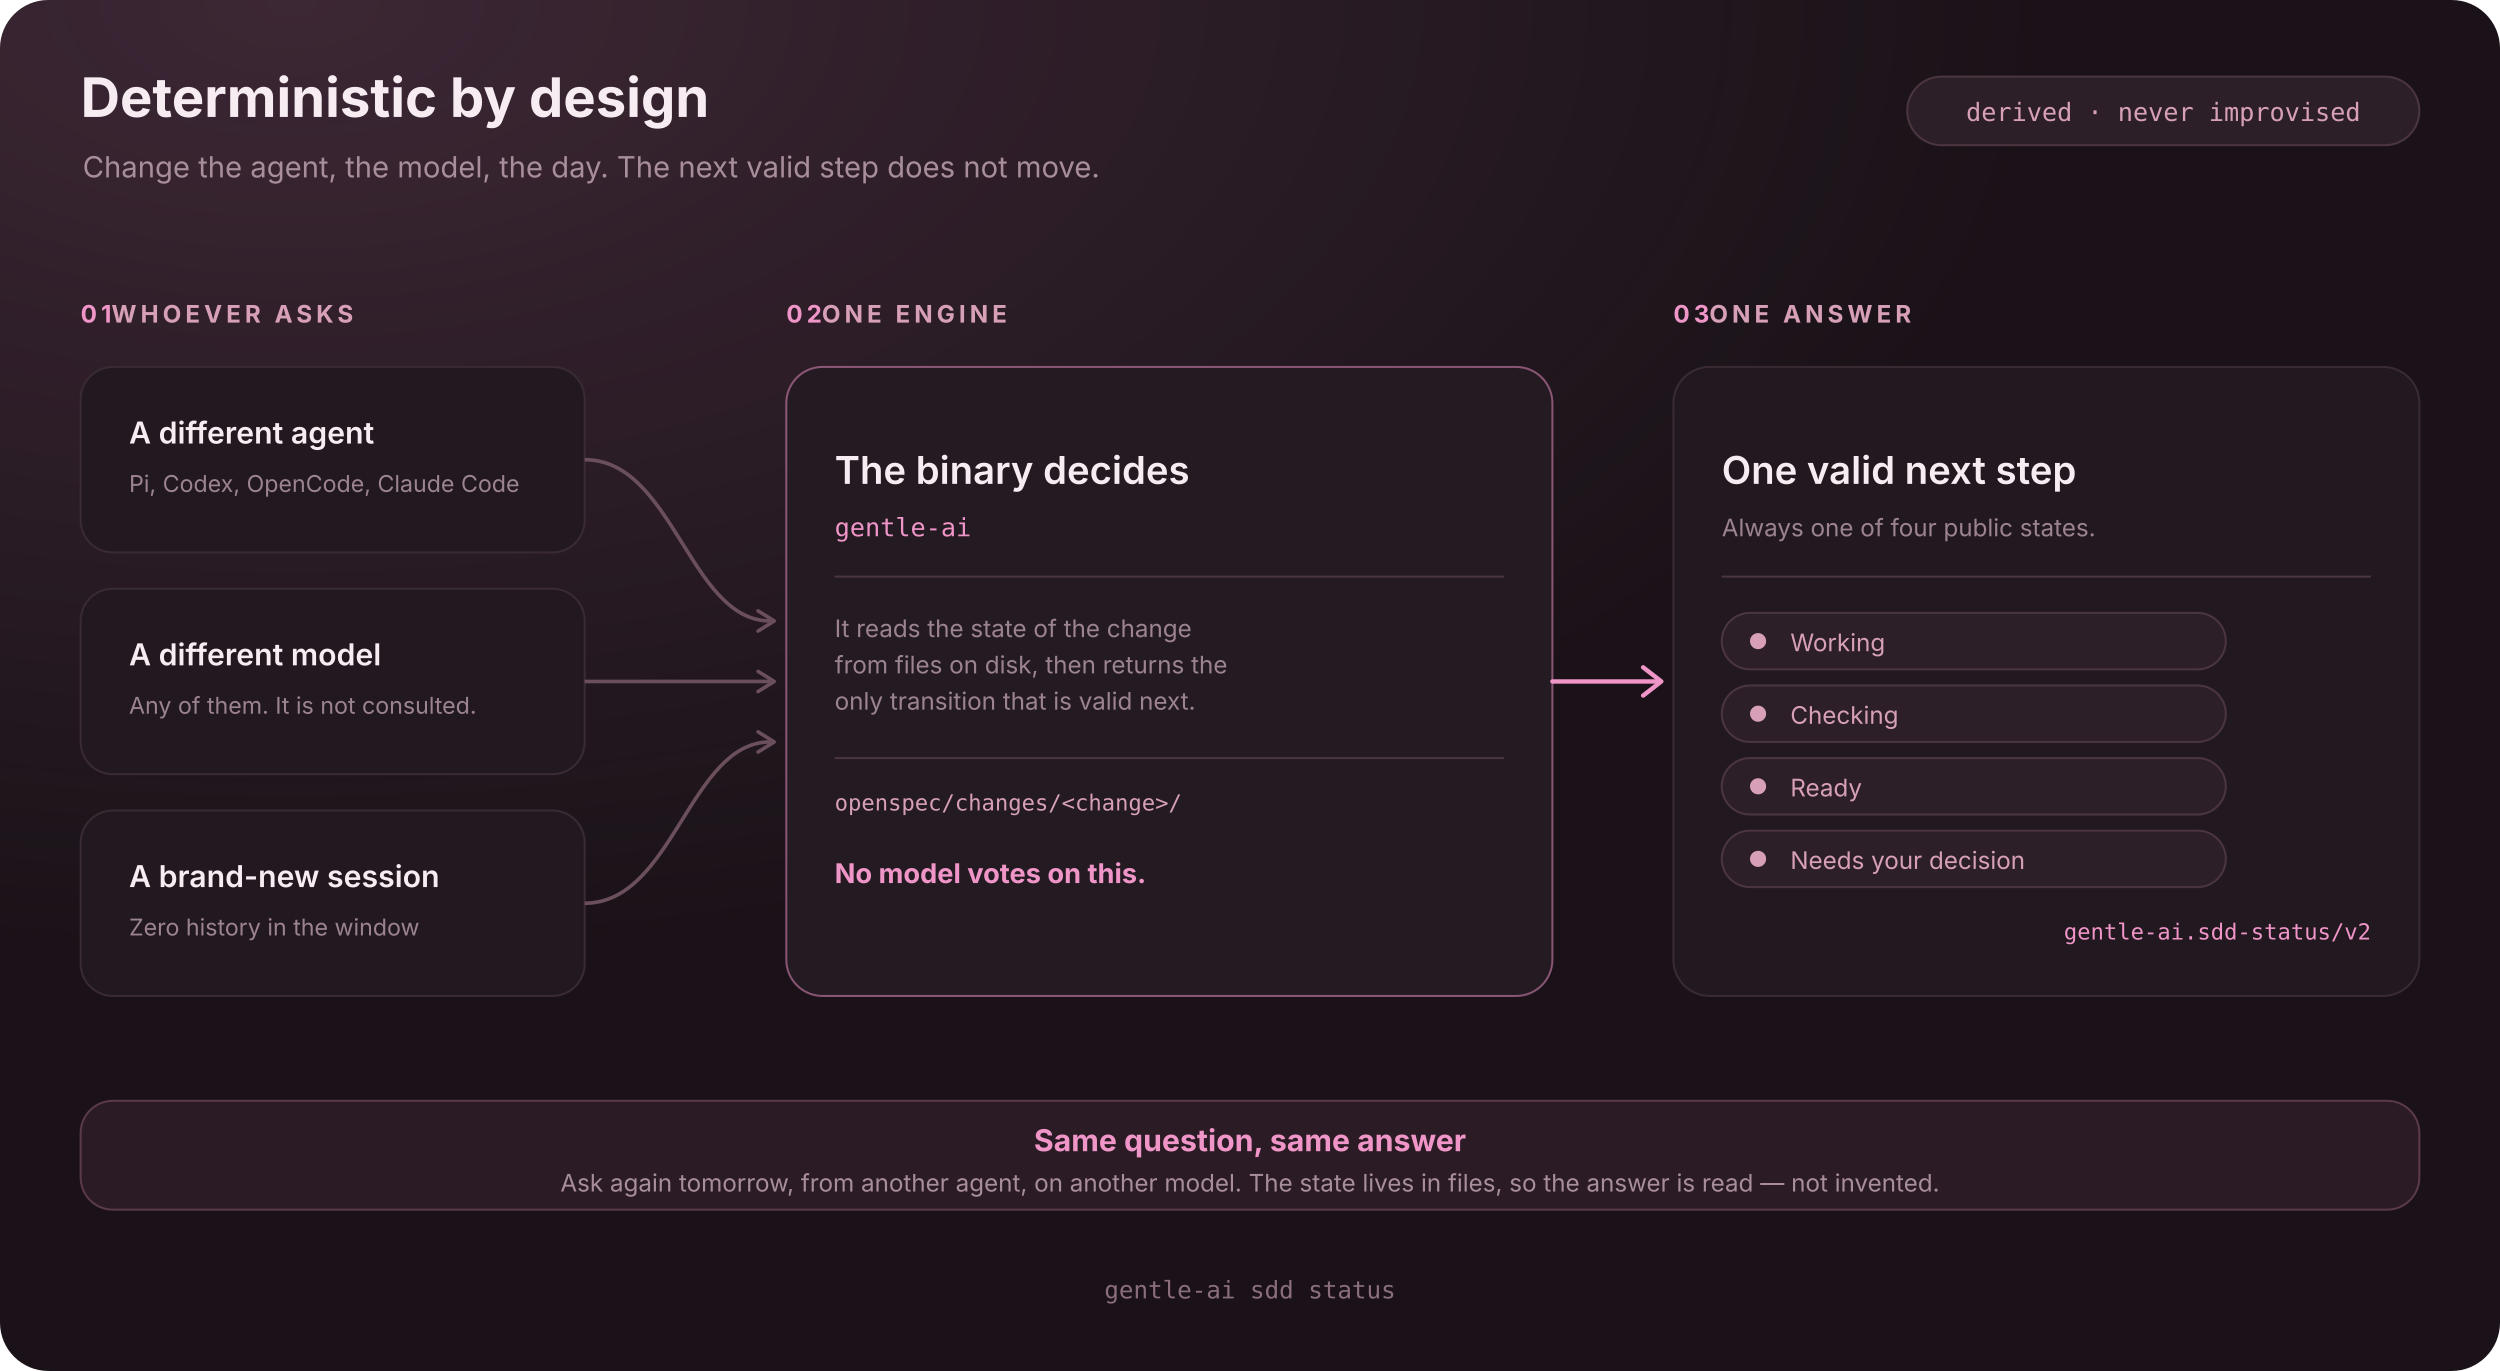
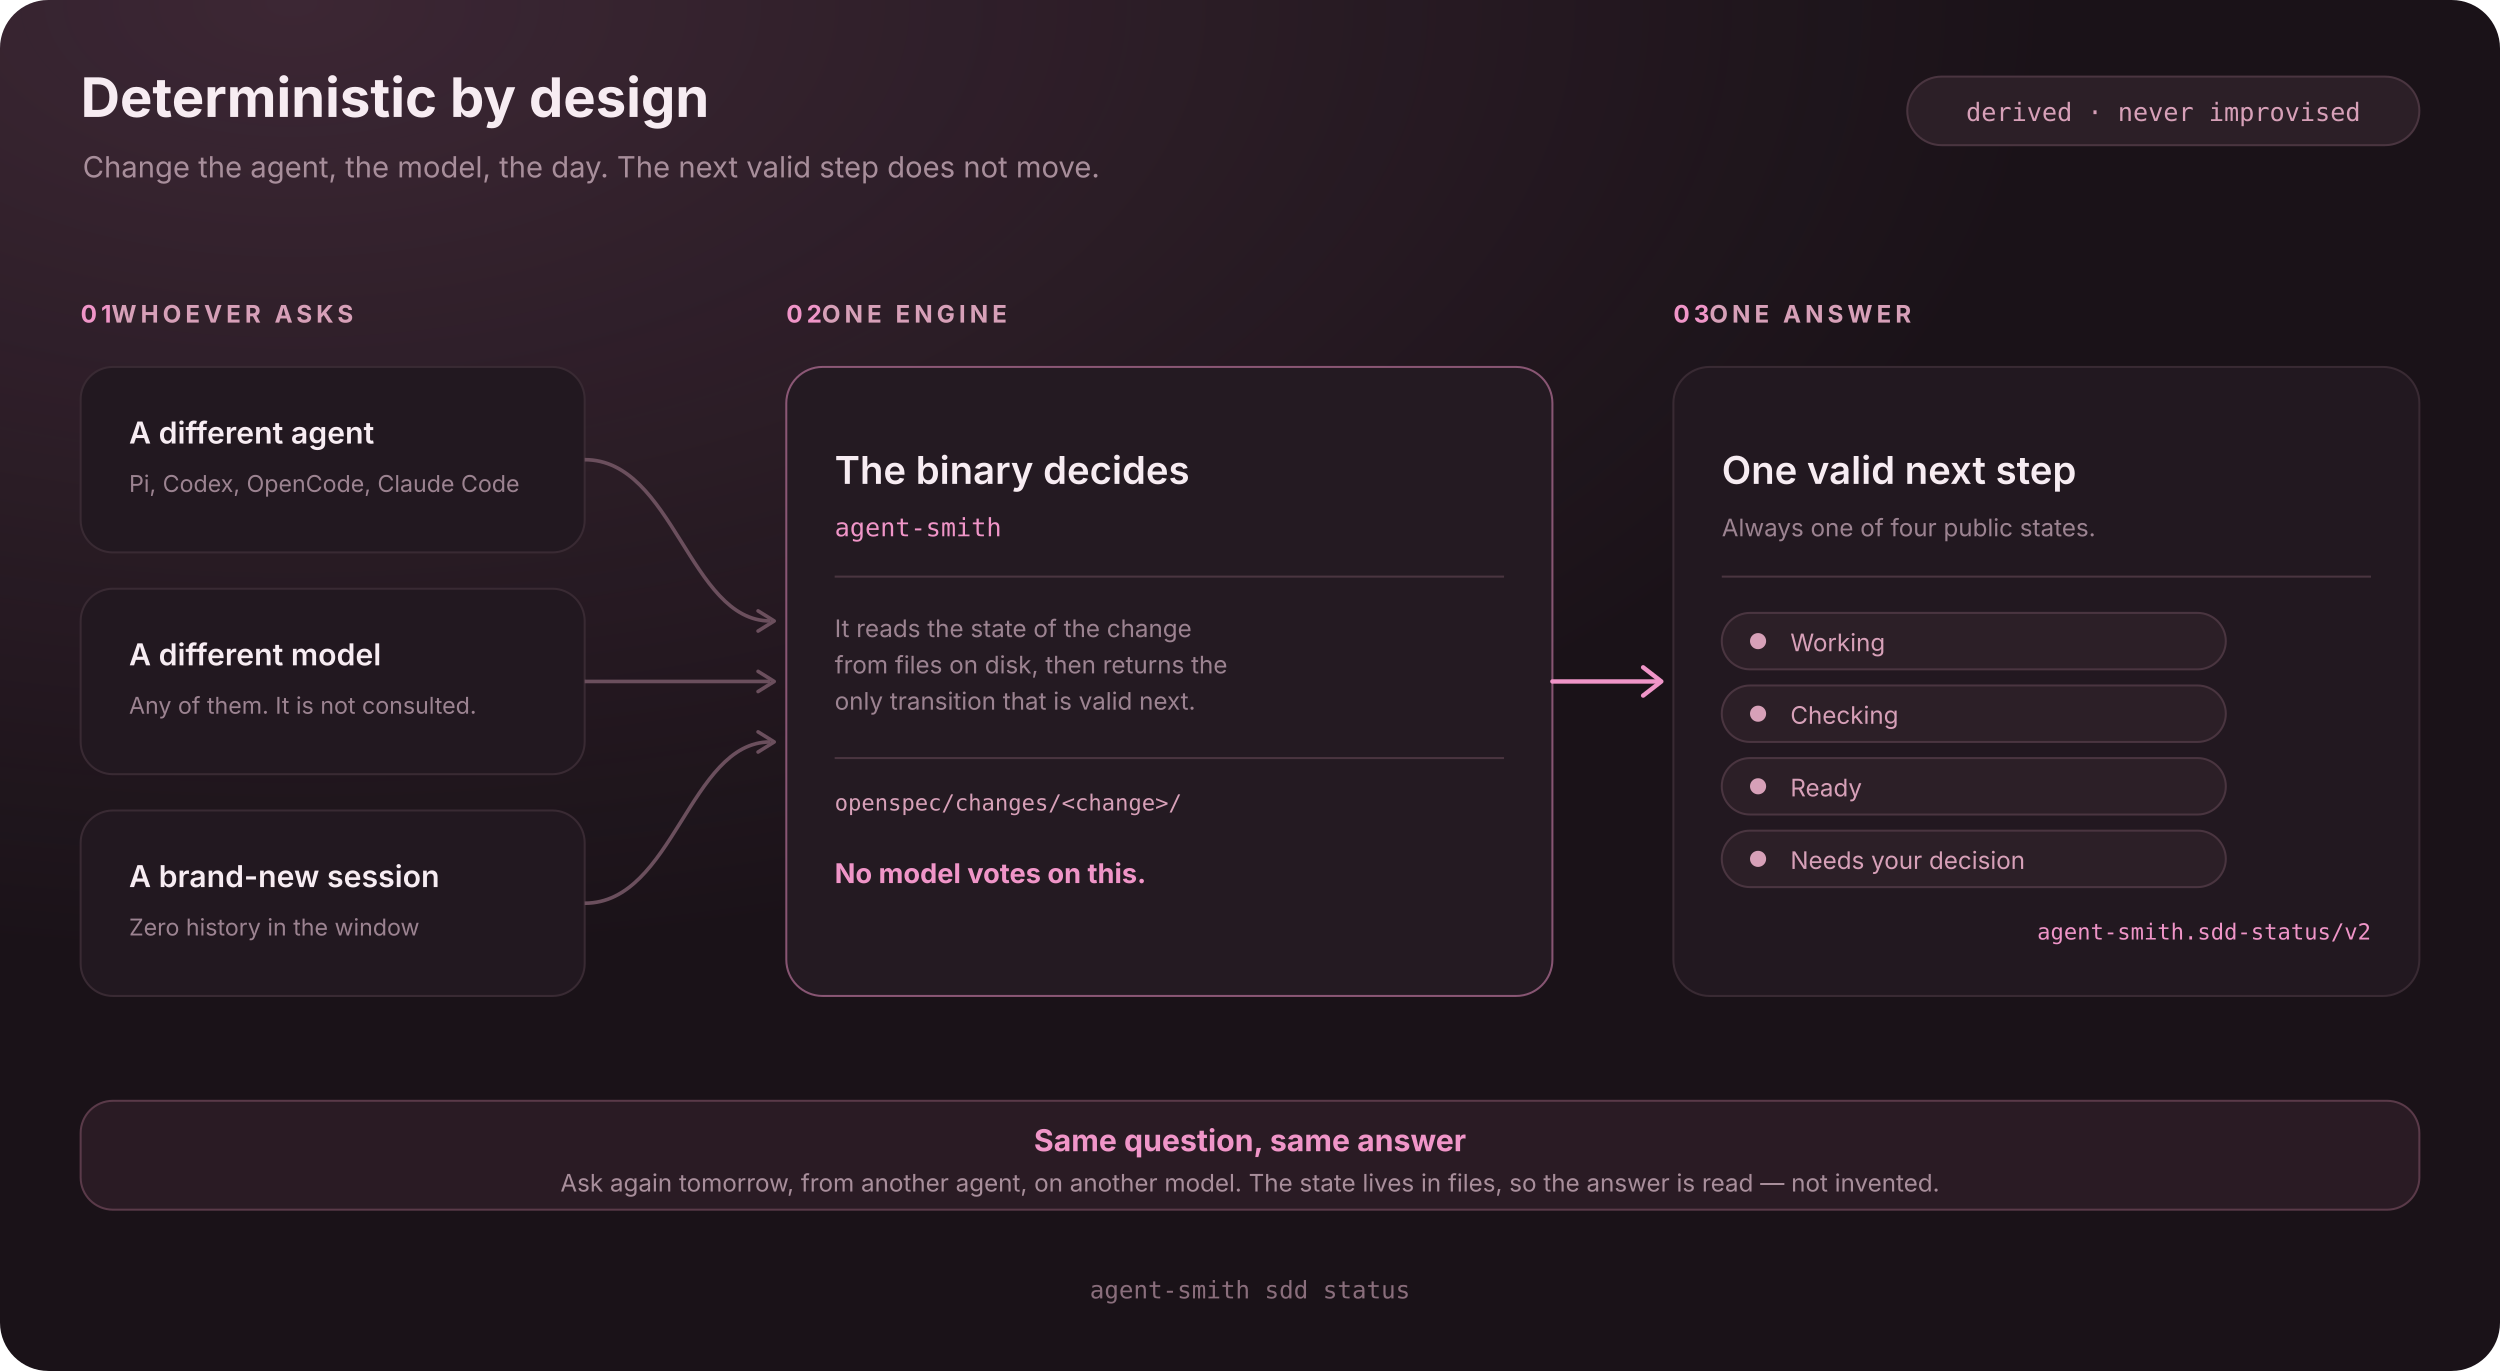
<svg xmlns="http://www.w3.org/2000/svg" viewBox="0 0 1240 680" width="1240" height="680" role="img" aria-labelledby="detTitle detDesc" font-family="ui-sans-serif, -apple-system, BlinkMacSystemFont, 'Segoe UI', Inter, Helvetica, Arial, sans-serif">
  <defs>
    <radialGradient id="detAmbient" cx="12%" cy="0%" r="70%">
      <stop offset="0%" stop-color="#F095C8" stop-opacity="0.16" />
      <stop offset="100%" stop-color="#F095C8" stop-opacity="0" />
    </radialGradient>
  </defs>
  <rect width="1240" height="680" rx="24" fill="#1A1218" />
  <rect width="1240" height="680" rx="24" fill="url(#detAmbient)" />
  <text x="40" y="58" font-size="27" font-weight="700" fill="#F7ECF2">Deterministic by design</text>
  <text x="41" y="88" font-size="14.5" fill="#A88E9B">Change the agent, the model, the day. The next valid step does not move.</text>
  <rect x="946" y="38" width="254" height="34" rx="17" fill="#2C1F27" stroke="#4A3540" />
  <text x="1073" y="60" font-size="12.5" text-anchor="middle" fill="#D7A0B8" font-family="ui-monospace, SFMono-Regular, Menlo, Consolas, monospace">derived · never improvised</text>
  <text x="40" y="160" font-size="12" font-weight="700" letter-spacing="2" fill="#D7A0B8">
    <tspan fill="#F095C8" opacity="0.5">01 </tspan>WHOEVER ASKS</text>
  <text x="390" y="160" font-size="12" font-weight="700" letter-spacing="2" fill="#D7A0B8">
    <tspan fill="#F095C8" opacity="0.5">02 </tspan>ONE ENGINE</text>
  <text x="830" y="160" font-size="12" font-weight="700" letter-spacing="2" fill="#D7A0B8">
    <tspan fill="#F095C8" opacity="0.5">03 </tspan>ONE ANSWER</text>
  <rect x="40" y="182" width="250" height="92" rx="16" fill="#221820" stroke="#392A33" />
  <text x="64" y="220" font-size="15" font-weight="600" fill="#F7ECF2">A different agent</text>
  <text x="64" y="244" font-size="11.5" fill="#9C8391">Pi, Codex, OpenCode, Claude Code</text>
  <rect x="40" y="292" width="250" height="92" rx="16" fill="#221820" stroke="#392A33" />
  <text x="64" y="330" font-size="15" font-weight="600" fill="#F7ECF2">A different model</text>
  <text x="64" y="354" font-size="11.5" fill="#9C8391">Any of them. It is not consulted.</text>
  <rect x="40" y="402" width="250" height="92" rx="16" fill="#221820" stroke="#392A33" />
  <text x="64" y="440" font-size="15" font-weight="600" fill="#F7ECF2">A brand-new session</text>
  <text x="64" y="464" font-size="11.5" fill="#9C8391">Zero history in the window</text>
  <path d="M290 228 C 334 228, 342 308, 382 308" fill="none" stroke="#6B4F5D" stroke-width="1.8" />
  <path d="M376 303 L384 308 L376 313" fill="none" stroke="#6B4F5D" stroke-width="1.8" stroke-linecap="round" stroke-linejoin="round" />
  <path d="M290 338 L382 338" fill="none" stroke="#6B4F5D" stroke-width="1.8" />
  <path d="M376 333 L384 338 L376 343" fill="none" stroke="#6B4F5D" stroke-width="1.8" stroke-linecap="round" stroke-linejoin="round" />
  <path d="M290 448 C 334 448, 342 368, 382 368" fill="none" stroke="#6B4F5D" stroke-width="1.8" />
  <path d="M376 363 L384 368 L376 373" fill="none" stroke="#6B4F5D" stroke-width="1.8" stroke-linecap="round" stroke-linejoin="round" />
  <rect x="390" y="182" width="380" height="312" rx="18" fill="#241A22" stroke="#F095C8" stroke-opacity="0.5" />
  <text x="414" y="240" font-size="19" font-weight="600" fill="#F7ECF2">The binary decides</text>
-   <text x="414" y="266" font-size="12.5" fill="#F095C8" font-family="ui-monospace, SFMono-Regular, Menlo, Consolas, monospace">gentle-ai</text>
+   <text x="414" y="266" font-size="12.5" fill="#F095C8" font-family="ui-monospace, SFMono-Regular, Menlo, Consolas, monospace">agent-smith</text>
  <line x1="414" y1="286" x2="746" y2="286" stroke="#4A3540" />
  <text x="414" y="316" font-size="12" fill="#9C8391">It reads the state of the change</text>
  <text x="414" y="334" font-size="12" fill="#9C8391">from files on disk, then returns the</text>
  <text x="414" y="352" font-size="12" fill="#9C8391">only transition that is valid next.</text>
  <line x1="414" y1="376" x2="746" y2="376" stroke="#4A3540" />
  <text x="414" y="402" font-size="11" fill="#D7A0B8" font-family="ui-monospace, SFMono-Regular, Menlo, Consolas, monospace">openspec/changes/&lt;change&gt;/</text>
  <text x="414" y="438" font-size="13.5" font-weight="700" fill="#F095C8">No model votes on this.</text>
  <path d="M770 338 L822 338" stroke="#F095C8" stroke-width="2.2" stroke-linecap="round" />
  <path d="M815 331 L824 338 L815 345" fill="none" stroke="#F095C8" stroke-width="2.2" stroke-linecap="round" stroke-linejoin="round" />
  <rect x="830" y="182" width="370" height="312" rx="18" fill="#221820" stroke="#392A33" />
  <text x="854" y="240" font-size="19" font-weight="600" fill="#F7ECF2">One valid next step</text>
  <text x="854" y="266" font-size="12" fill="#9C8391">Always one of four public states.</text>
  <line x1="854" y1="286" x2="1176" y2="286" stroke="#4A3540" />
  <rect x="854" y="304" width="250" height="28" rx="14" fill="#2C1F27" stroke="#4A3540" />
  <circle cx="872" cy="318" r="4" fill="#D7A0B8" />
  <text x="888" y="323" font-size="12" fill="#D7A0B8">Working</text>
  <rect x="854" y="340" width="250" height="28" rx="14" fill="#2C1F27" stroke="#4A3540" />
  <circle cx="872" cy="354" r="4" fill="#D7A0B8" />
  <text x="888" y="359" font-size="12" fill="#D7A0B8">Checking</text>
  <rect x="854" y="376" width="250" height="28" rx="14" fill="#2C1F27" stroke="#4A3540" />
  <circle cx="872" cy="390" r="4" fill="#D7A0B8" />
  <text x="888" y="395" font-size="12" fill="#D7A0B8">Ready</text>
  <rect x="854" y="412" width="250" height="28" rx="14" fill="#2C1F27" stroke="#4A3540" />
  <circle cx="872" cy="426" r="4" fill="#D7A0B8" />
  <text x="888" y="431" font-size="12" fill="#D7A0B8">Needs your decision</text>
-   <text x="1176" y="466" font-size="11" text-anchor="end" fill="#F095C8" font-family="ui-monospace, SFMono-Regular, Menlo, Consolas, monospace">gentle-ai.sdd-status/v2</text>
+   <text x="1176" y="466" font-size="11" text-anchor="end" fill="#F095C8" font-family="ui-monospace, SFMono-Regular, Menlo, Consolas, monospace">agent-smith.sdd-status/v2</text>
  <rect x="40" y="546" width="1160" height="54" rx="16" fill="#2A1B24" stroke="#5A3A49" />
  <text x="620" y="571" font-size="15" font-weight="700" text-anchor="middle" fill="#F095C8">Same question, same answer</text>
  <text x="620" y="591" font-size="12" text-anchor="middle" fill="#A88E9B">Ask again tomorrow, from another agent, on another model. The state lives in files, so the answer is read — not invented.</text>
-   <text x="620" y="644" font-size="12" text-anchor="middle" fill="#8A6E7C" font-family="ui-monospace, SFMono-Regular, Menlo, Consolas, monospace">gentle-ai sdd status</text>
+   <text x="620" y="644" font-size="12" text-anchor="middle" fill="#8A6E7C" font-family="ui-monospace, SFMono-Regular, Menlo, Consolas, monospace">agent-smith sdd status</text>
</svg>
